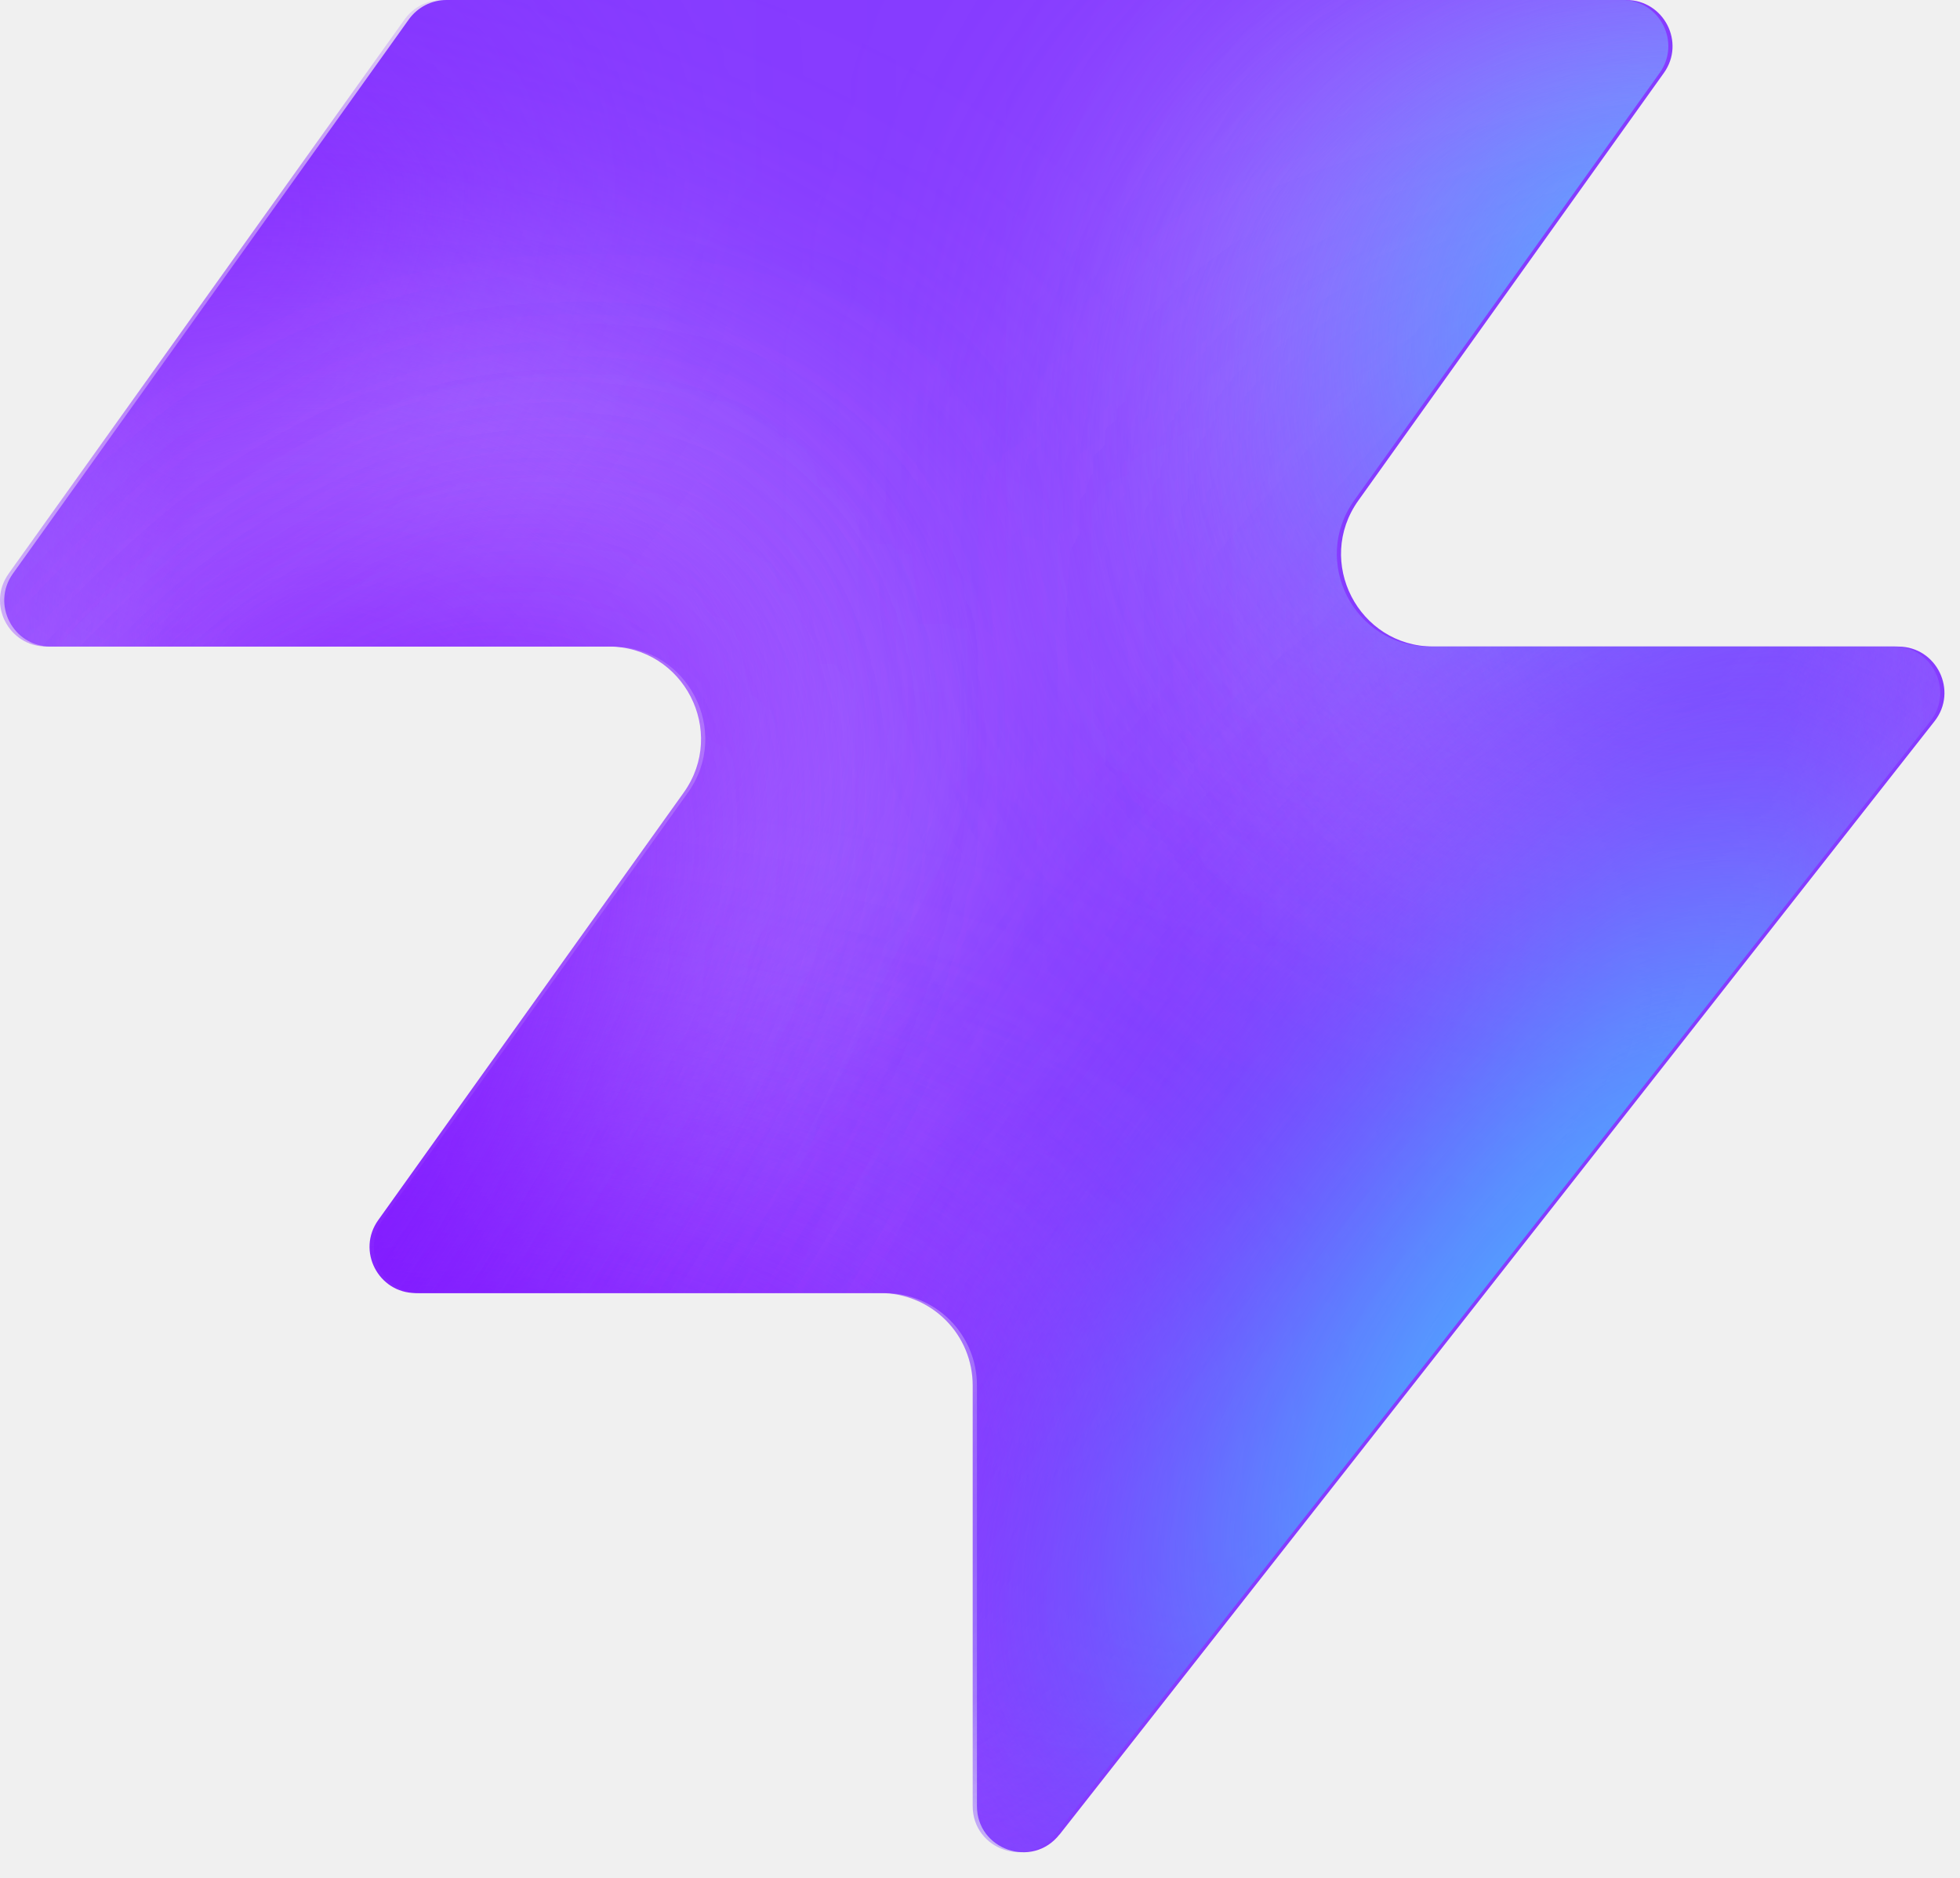
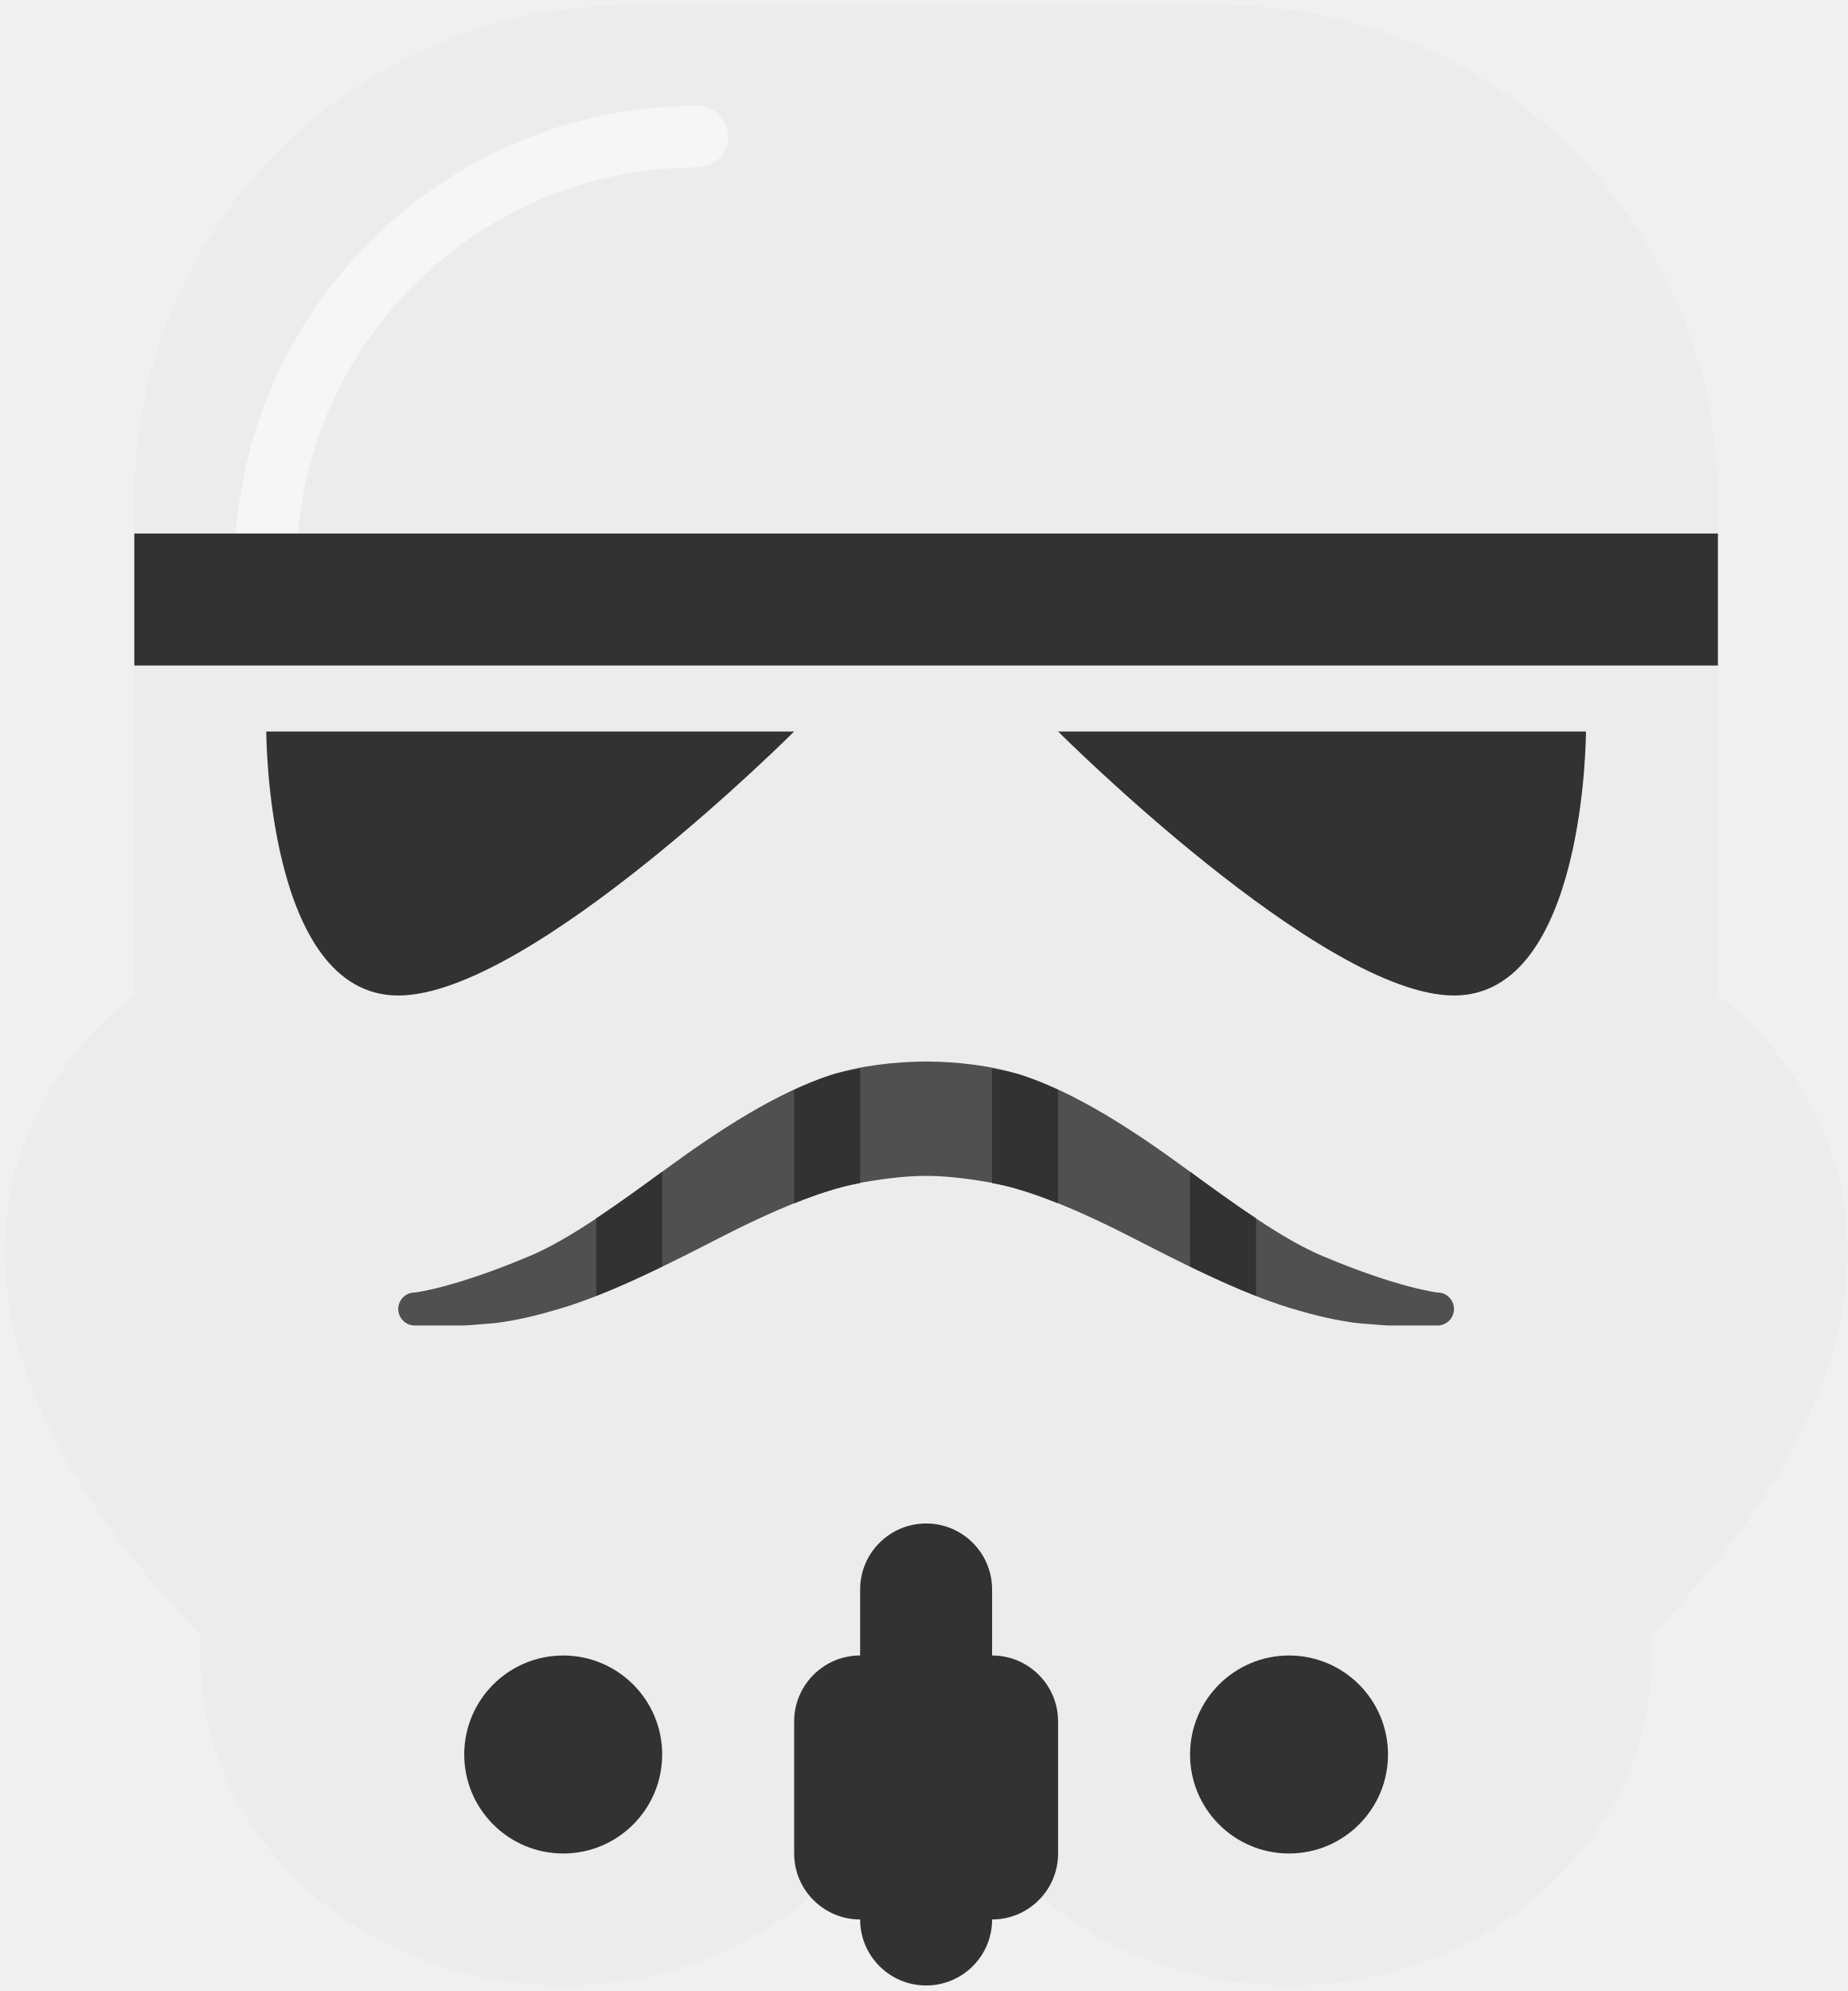
- <svg xmlns="http://www.w3.org/2000/svg" width="48" height="46" fill="none" viewBox="0 0 48 46">
-   <path fill="#863bff" d="M25.946 44.938c-.664.845-2.021.375-2.021-.698V33.937a2.26 2.26 0 0 0-2.262-2.262H10.287c-.92 0-1.456-1.04-.92-1.788l7.48-10.471c1.07-1.497 0-3.578-1.842-3.578H1.237c-.92 0-1.456-1.04-.92-1.788L10.013.474c.214-.297.556-.474.92-.474h28.894c.92 0 1.456 1.04.92 1.788l-7.48 10.471c-1.07 1.498 0 3.579 1.842 3.579h11.377c.943 0 1.473 1.088.89 1.83L25.947 44.94z" style="fill:#863bff;fill:color(display-p3 .525 .23 1);fill-opacity:1" />
-   <mask id="a" width="48" height="46" x="0" y="0" maskUnits="userSpaceOnUse" style="mask-type:alpha">
-     <path fill="#000" d="M25.842 44.938c-.664.844-2.021.375-2.021-.698V33.937a2.26 2.26 0 0 0-2.262-2.262H10.183c-.92 0-1.456-1.04-.92-1.788l7.48-10.471c1.07-1.498 0-3.579-1.842-3.579H1.133c-.92 0-1.456-1.04-.92-1.787L9.91.473c.214-.297.556-.474.92-.474h28.894c.92 0 1.456 1.04.92 1.788l-7.48 10.471c-1.07 1.498 0 3.578 1.842 3.578h11.377c.943 0 1.473 1.088.89 1.832L25.843 44.94z" style="fill:#000;fill-opacity:1" />
-   </mask>
-   <g mask="url(#a)">
-     <g filter="url(#b)">
-       <ellipse cx="5.508" cy="14.704" fill="#ede6ff" rx="5.508" ry="14.704" style="fill:#ede6ff;fill:color(display-p3 .927 .903 1);fill-opacity:1" transform="matrix(.00324 1 1 -.00324 -4.47 31.516)" />
-     </g>
-     <g filter="url(#c)">
-       <ellipse cx="10.399" cy="29.851" fill="#ede6ff" rx="10.399" ry="29.851" style="fill:#ede6ff;fill:color(display-p3 .927 .903 1);fill-opacity:1" transform="matrix(.00324 1 1 -.00324 -39.328 7.883)" />
-     </g>
-     <g filter="url(#d)">
-       <ellipse cx="5.508" cy="30.487" fill="#7e14ff" rx="5.508" ry="30.487" style="fill:#7e14ff;fill:color(display-p3 .492 .077 1);fill-opacity:1" transform="rotate(89.814 -25.913 -14.639)scale(1 -1)" />
-     </g>
-     <g filter="url(#e)">
-       <ellipse cx="5.508" cy="30.599" fill="#7e14ff" rx="5.508" ry="30.599" style="fill:#7e14ff;fill:color(display-p3 .492 .077 1);fill-opacity:1" transform="rotate(89.814 -32.644 -3.334)scale(1 -1)" />
-     </g>
-     <g filter="url(#f)">
-       <ellipse cx="5.508" cy="30.599" fill="#7e14ff" rx="5.508" ry="30.599" style="fill:#7e14ff;fill:color(display-p3 .492 .077 1);fill-opacity:1" transform="matrix(.00324 1 1 -.00324 -34.34 30.47)" />
-     </g>
-     <g filter="url(#g)">
-       <ellipse cx="14.072" cy="22.078" fill="#ede6ff" rx="14.072" ry="22.078" style="fill:#ede6ff;fill:color(display-p3 .927 .903 1);fill-opacity:1" transform="rotate(93.35 24.506 48.493)scale(-1 1)" />
-     </g>
-     <g filter="url(#h)">
-       <ellipse cx="3.47" cy="21.501" fill="#7e14ff" rx="3.47" ry="21.501" style="fill:#7e14ff;fill:color(display-p3 .492 .077 1);fill-opacity:1" transform="rotate(89.009 28.708 47.59)scale(-1 1)" />
-     </g>
-     <g filter="url(#i)">
-       <ellipse cx="3.47" cy="21.501" fill="#7e14ff" rx="3.47" ry="21.501" style="fill:#7e14ff;fill:color(display-p3 .492 .077 1);fill-opacity:1" transform="rotate(89.009 28.708 47.59)scale(-1 1)" />
-     </g>
-     <g filter="url(#j)">
-       <ellipse cx=".387" cy="8.972" fill="#7e14ff" rx="4.407" ry="29.108" style="fill:#7e14ff;fill:color(display-p3 .492 .077 1);fill-opacity:1" transform="rotate(39.51 .387 8.972)" />
-     </g>
-     <g filter="url(#k)">
-       <ellipse cx="47.523" cy="-6.092" fill="#7e14ff" rx="4.407" ry="29.108" style="fill:#7e14ff;fill:color(display-p3 .492 .077 1);fill-opacity:1" transform="rotate(37.892 47.523 -6.092)" />
-     </g>
-     <g filter="url(#l)">
-       <ellipse cx="41.412" cy="6.333" fill="#47bfff" rx="5.971" ry="9.665" style="fill:#47bfff;fill:color(display-p3 .28 .748 1);fill-opacity:1" transform="rotate(37.892 41.412 6.333)" />
-     </g>
-     <g filter="url(#m)">
-       <ellipse cx="-1.879" cy="38.332" fill="#7e14ff" rx="4.407" ry="29.108" style="fill:#7e14ff;fill:color(display-p3 .492 .077 1);fill-opacity:1" transform="rotate(37.892 -1.88 38.332)" />
-     </g>
-     <g filter="url(#n)">
-       <ellipse cx="-1.879" cy="38.332" fill="#7e14ff" rx="4.407" ry="29.108" style="fill:#7e14ff;fill:color(display-p3 .492 .077 1);fill-opacity:1" transform="rotate(37.892 -1.88 38.332)" />
-     </g>
-     <g filter="url(#o)">
-       <ellipse cx="35.651" cy="29.907" fill="#7e14ff" rx="4.407" ry="29.108" style="fill:#7e14ff;fill:color(display-p3 .492 .077 1);fill-opacity:1" transform="rotate(37.892 35.651 29.907)" />
-     </g>
-     <g filter="url(#p)">
-       <ellipse cx="38.418" cy="32.4" fill="#47bfff" rx="5.971" ry="15.297" style="fill:#47bfff;fill:color(display-p3 .28 .748 1);fill-opacity:1" transform="rotate(37.892 38.418 32.4)" />
+ <svg xmlns="http://www.w3.org/2000/svg" height="181px" version="1.1" viewBox="0 0 168 181" width="168px">
+   <defs />
+   <g fill="none" fill-rule="evenodd" id="Page-1" stroke="none" stroke-width="1">
+     <g id="star-wars-copy" transform="translate(-642, -1647)">
+       <g id="stormtrooper" transform="translate(642, 1647)">
+         <path d="M156.213,90.5 L156.213,60.5 L84.213,60.5 L12.213,60.5 L12.213,90.5 C12.213,90.5 -17.973,111.074 18.309,148.742 C18.273,149.33 18.213,149.906 18.213,150.5 C18.213,167.066 32.985,180.5 51.213,180.5 C69.441,180.5 84.213,167.066 84.213,150.5 C84.213,167.066 98.985,180.5 117.213,180.5 C135.441,180.5 150.213,167.066 150.213,150.5 C150.213,149.906 150.153,149.33 150.117,148.742 C186.399,111.074 156.213,90.5 156.213,90.5" fill="#ECECEC" id="Fill-17" />
+         <path d="M111.312,0.5 L57.114,0.5 C32.316,0.5 12.21,20.6 12.21,45.398 L12.21,48.5 L156.21,48.5 L156.21,45.398 C156.21,20.6 136.11,0.5 111.312,0.5" fill="#ECECEC" id="Fill-19" />
+         <path d="M36.213,90.5 C24.213,90.5 24.213,66.5 24.213,66.5 L72.213,66.5 C72.213,66.5 48.213,90.5 36.213,90.5" fill="#323232" id="Fill-21" />
+         <path d="M117.213,168.5 C112.245,168.5 108.213,164.468 108.213,159.5 C108.213,154.532 112.245,150.5 117.213,150.5 C122.181,150.5 126.213,154.532 126.213,159.5 C126.213,164.468 122.181,168.5 117.213,168.5" fill="#323232" id="Fill-23" />
+         <path d="M51.213,168.5 C46.245,168.5 42.213,164.468 42.213,159.5 C42.213,154.532 46.245,150.5 51.213,150.5 C56.181,150.5 60.213,154.532 60.213,159.5 C60.213,164.468 56.181,168.5 51.213,168.5" fill="#323232" id="Fill-25" />
+         <path d="M132.213,90.5 C120.213,90.5 96.213,66.5 96.213,66.5 L144.213,66.5 C144.213,66.5 144.213,90.5 132.213,90.5" fill="#323232" id="Fill-27" />
+         <path d="M90.213,150.498 L90.213,144.498 C90.213,141.186 87.525,138.498 84.213,138.498 C80.901,138.498 78.213,141.186 78.213,144.498 L78.213,150.498 C74.901,150.498 72.213,153.186 72.213,156.498 L72.213,168.498 C72.213,171.81 74.901,174.498 78.213,174.498 L78.213,174.498 C78.213,177.816 80.901,180.498 84.213,180.498 C87.525,180.498 90.213,177.816 90.213,174.498 L90.213,174.498 C93.525,174.498 96.213,171.81 96.213,168.498 L96.213,156.498 C96.213,153.186 93.525,150.498 90.213,150.498" fill="#323232" id="Fill-29" />
+         <path d="M24.132,54.5 C22.584,54.5 21.324,53.246 21.324,51.692 C21.324,28.49 40.2,9.614 63.408,9.614 C64.956,9.614 66.21,10.868 66.21,12.422 C66.21,13.97 64.956,15.224 63.408,15.224 C43.296,15.224 26.94,31.586 26.94,51.692 C26.94,53.246 25.68,54.5 24.132,54.5" fill="#FFFFFF" id="Fill-31" opacity="0.5" />
+         <path d="M156.212,48.5 L12.212,48.5 L12.212,60.5 L156.212,60.5 L156.212,48.5 Z" fill="#323232" id="Fill-33" />
+         <path d="M130.713,117.5 C130.713,117.5 127.245,117.128 120.279,114.194 C116.631,112.664 112.275,109.502 107.673,106.13 C103.077,102.776 97.833,99.326 92.865,97.73 C90.273,96.896 87.177,96.518 84.213,96.5 C81.249,96.518 78.153,96.896 75.561,97.73 C70.593,99.326 65.349,102.776 60.753,106.13 C56.151,109.502 51.795,112.664 48.147,114.194 C41.181,117.128 37.713,117.5 37.713,117.5 C36.885,117.5 36.213,118.172 36.213,119 C36.213,119.828 36.885,120.5 37.713,120.5 L42.213,120.5 C42.213,120.5 43.335,120.434 44.595,120.32 C45.735,120.236 48.075,119.816 50.217,119.168 C54.771,117.938 60.219,115.214 65.253,112.622 C70.299,110.024 75.159,107.972 78.633,107.456 C80.889,107.072 82.593,106.904 84.213,106.898 C85.833,106.904 87.537,107.072 89.793,107.456 C93.267,107.972 98.127,110.024 103.173,112.622 C108.207,115.214 113.655,117.938 118.209,119.168 C120.351,119.816 122.691,120.236 123.831,120.32 C125.091,120.434 126.213,120.5 126.213,120.5 L130.713,120.5 C131.541,120.5 132.213,119.828 132.213,119 C132.213,118.172 131.541,117.5 130.713,117.5" fill="#505050" id="Fill-35" />
+         <path d="M108.213,115.14 C110.241,116.124 112.269,117.048 114.213,117.81 L114.213,110.766 C112.299,109.494 110.277,108.036 108.213,106.524 L108.213,115.14 Z" fill="#323232" id="Fill-36" />
+         <path d="M90.213,107.553 C91.947,107.859 93.981,108.495 96.213,109.395 L96.213,99.075 C95.091,98.559 93.969,98.085 92.865,97.731 C92.043,97.467 91.113,97.323 90.213,97.149 L90.213,107.553 Z" fill="#323232" id="Fill-37" />
+         <path d="M60.213,115.14 C58.185,116.124 56.157,117.048 54.213,117.81 L54.213,110.766 C56.127,109.494 58.149,108.036 60.213,106.524 L60.213,115.14 Z" fill="#323232" id="Fill-38" />
+         <path d="M78.213,107.553 C76.479,107.859 74.445,108.495 72.213,109.395 L72.213,99.075 C73.335,98.559 74.457,98.085 75.561,97.731 C76.383,97.467 77.313,97.323 78.213,97.149 L78.213,107.553 Z" fill="#323232" id="Fill-39" />
+       </g>
    </g>
  </g>
-   <defs>
-     <filter id="b" width="60.045" height="41.654" x="-19.77" y="16.149" color-interpolation-filters="sRGB" filterUnits="userSpaceOnUse">
-       <feFlood flood-opacity="0" result="BackgroundImageFix" />
-       <feBlend in="SourceGraphic" in2="BackgroundImageFix" result="shape" />
-       <feGaussianBlur result="effect1_foregroundBlur_2002_17158" stdDeviation="7.659" />
-     </filter>
-     <filter id="c" width="90.34" height="51.437" x="-54.613" y="-7.533" color-interpolation-filters="sRGB" filterUnits="userSpaceOnUse">
-       <feFlood flood-opacity="0" result="BackgroundImageFix" />
-       <feBlend in="SourceGraphic" in2="BackgroundImageFix" result="shape" />
-       <feGaussianBlur result="effect1_foregroundBlur_2002_17158" stdDeviation="7.659" />
-     </filter>
-     <filter id="d" width="79.355" height="29.4" x="-49.64" y="2.03" color-interpolation-filters="sRGB" filterUnits="userSpaceOnUse">
-       <feFlood flood-opacity="0" result="BackgroundImageFix" />
-       <feBlend in="SourceGraphic" in2="BackgroundImageFix" result="shape" />
-       <feGaussianBlur result="effect1_foregroundBlur_2002_17158" stdDeviation="4.596" />
-     </filter>
-     <filter id="e" width="79.579" height="29.4" x="-45.045" y="20.029" color-interpolation-filters="sRGB" filterUnits="userSpaceOnUse">
-       <feFlood flood-opacity="0" result="BackgroundImageFix" />
-       <feBlend in="SourceGraphic" in2="BackgroundImageFix" result="shape" />
-       <feGaussianBlur result="effect1_foregroundBlur_2002_17158" stdDeviation="4.596" />
-     </filter>
-     <filter id="f" width="79.579" height="29.4" x="-43.513" y="21.178" color-interpolation-filters="sRGB" filterUnits="userSpaceOnUse">
-       <feFlood flood-opacity="0" result="BackgroundImageFix" />
-       <feBlend in="SourceGraphic" in2="BackgroundImageFix" result="shape" />
-       <feGaussianBlur result="effect1_foregroundBlur_2002_17158" stdDeviation="4.596" />
-     </filter>
-     <filter id="g" width="74.749" height="58.852" x="15.756" y="-17.901" color-interpolation-filters="sRGB" filterUnits="userSpaceOnUse">
-       <feFlood flood-opacity="0" result="BackgroundImageFix" />
-       <feBlend in="SourceGraphic" in2="BackgroundImageFix" result="shape" />
-       <feGaussianBlur result="effect1_foregroundBlur_2002_17158" stdDeviation="7.659" />
-     </filter>
-     <filter id="h" width="61.377" height="25.362" x="23.548" y="2.284" color-interpolation-filters="sRGB" filterUnits="userSpaceOnUse">
-       <feFlood flood-opacity="0" result="BackgroundImageFix" />
-       <feBlend in="SourceGraphic" in2="BackgroundImageFix" result="shape" />
-       <feGaussianBlur result="effect1_foregroundBlur_2002_17158" stdDeviation="4.596" />
-     </filter>
-     <filter id="i" width="61.377" height="25.362" x="23.548" y="2.284" color-interpolation-filters="sRGB" filterUnits="userSpaceOnUse">
-       <feFlood flood-opacity="0" result="BackgroundImageFix" />
-       <feBlend in="SourceGraphic" in2="BackgroundImageFix" result="shape" />
-       <feGaussianBlur result="effect1_foregroundBlur_2002_17158" stdDeviation="4.596" />
-     </filter>
-     <filter id="j" width="56.045" height="63.649" x="-27.636" y="-22.853" color-interpolation-filters="sRGB" filterUnits="userSpaceOnUse">
-       <feFlood flood-opacity="0" result="BackgroundImageFix" />
-       <feBlend in="SourceGraphic" in2="BackgroundImageFix" result="shape" />
-       <feGaussianBlur result="effect1_foregroundBlur_2002_17158" stdDeviation="4.596" />
-     </filter>
-     <filter id="k" width="54.814" height="64.646" x="20.116" y="-38.415" color-interpolation-filters="sRGB" filterUnits="userSpaceOnUse">
-       <feFlood flood-opacity="0" result="BackgroundImageFix" />
-       <feBlend in="SourceGraphic" in2="BackgroundImageFix" result="shape" />
-       <feGaussianBlur result="effect1_foregroundBlur_2002_17158" stdDeviation="4.596" />
-     </filter>
-     <filter id="l" width="33.541" height="35.313" x="24.641" y="-11.323" color-interpolation-filters="sRGB" filterUnits="userSpaceOnUse">
-       <feFlood flood-opacity="0" result="BackgroundImageFix" />
-       <feBlend in="SourceGraphic" in2="BackgroundImageFix" result="shape" />
-       <feGaussianBlur result="effect1_foregroundBlur_2002_17158" stdDeviation="4.596" />
-     </filter>
-     <filter id="m" width="54.814" height="64.646" x="-29.286" y="6.009" color-interpolation-filters="sRGB" filterUnits="userSpaceOnUse">
-       <feFlood flood-opacity="0" result="BackgroundImageFix" />
-       <feBlend in="SourceGraphic" in2="BackgroundImageFix" result="shape" />
-       <feGaussianBlur result="effect1_foregroundBlur_2002_17158" stdDeviation="4.596" />
-     </filter>
-     <filter id="n" width="54.814" height="64.646" x="-29.286" y="6.009" color-interpolation-filters="sRGB" filterUnits="userSpaceOnUse">
-       <feFlood flood-opacity="0" result="BackgroundImageFix" />
-       <feBlend in="SourceGraphic" in2="BackgroundImageFix" result="shape" />
-       <feGaussianBlur result="effect1_foregroundBlur_2002_17158" stdDeviation="4.596" />
-     </filter>
-     <filter id="o" width="54.814" height="64.646" x="8.244" y="-2.416" color-interpolation-filters="sRGB" filterUnits="userSpaceOnUse">
-       <feFlood flood-opacity="0" result="BackgroundImageFix" />
-       <feBlend in="SourceGraphic" in2="BackgroundImageFix" result="shape" />
-       <feGaussianBlur result="effect1_foregroundBlur_2002_17158" stdDeviation="4.596" />
-     </filter>
-     <filter id="p" width="39.409" height="43.623" x="18.713" y="10.588" color-interpolation-filters="sRGB" filterUnits="userSpaceOnUse">
-       <feFlood flood-opacity="0" result="BackgroundImageFix" />
-       <feBlend in="SourceGraphic" in2="BackgroundImageFix" result="shape" />
-       <feGaussianBlur result="effect1_foregroundBlur_2002_17158" stdDeviation="4.596" />
-     </filter>
-   </defs>
</svg>
